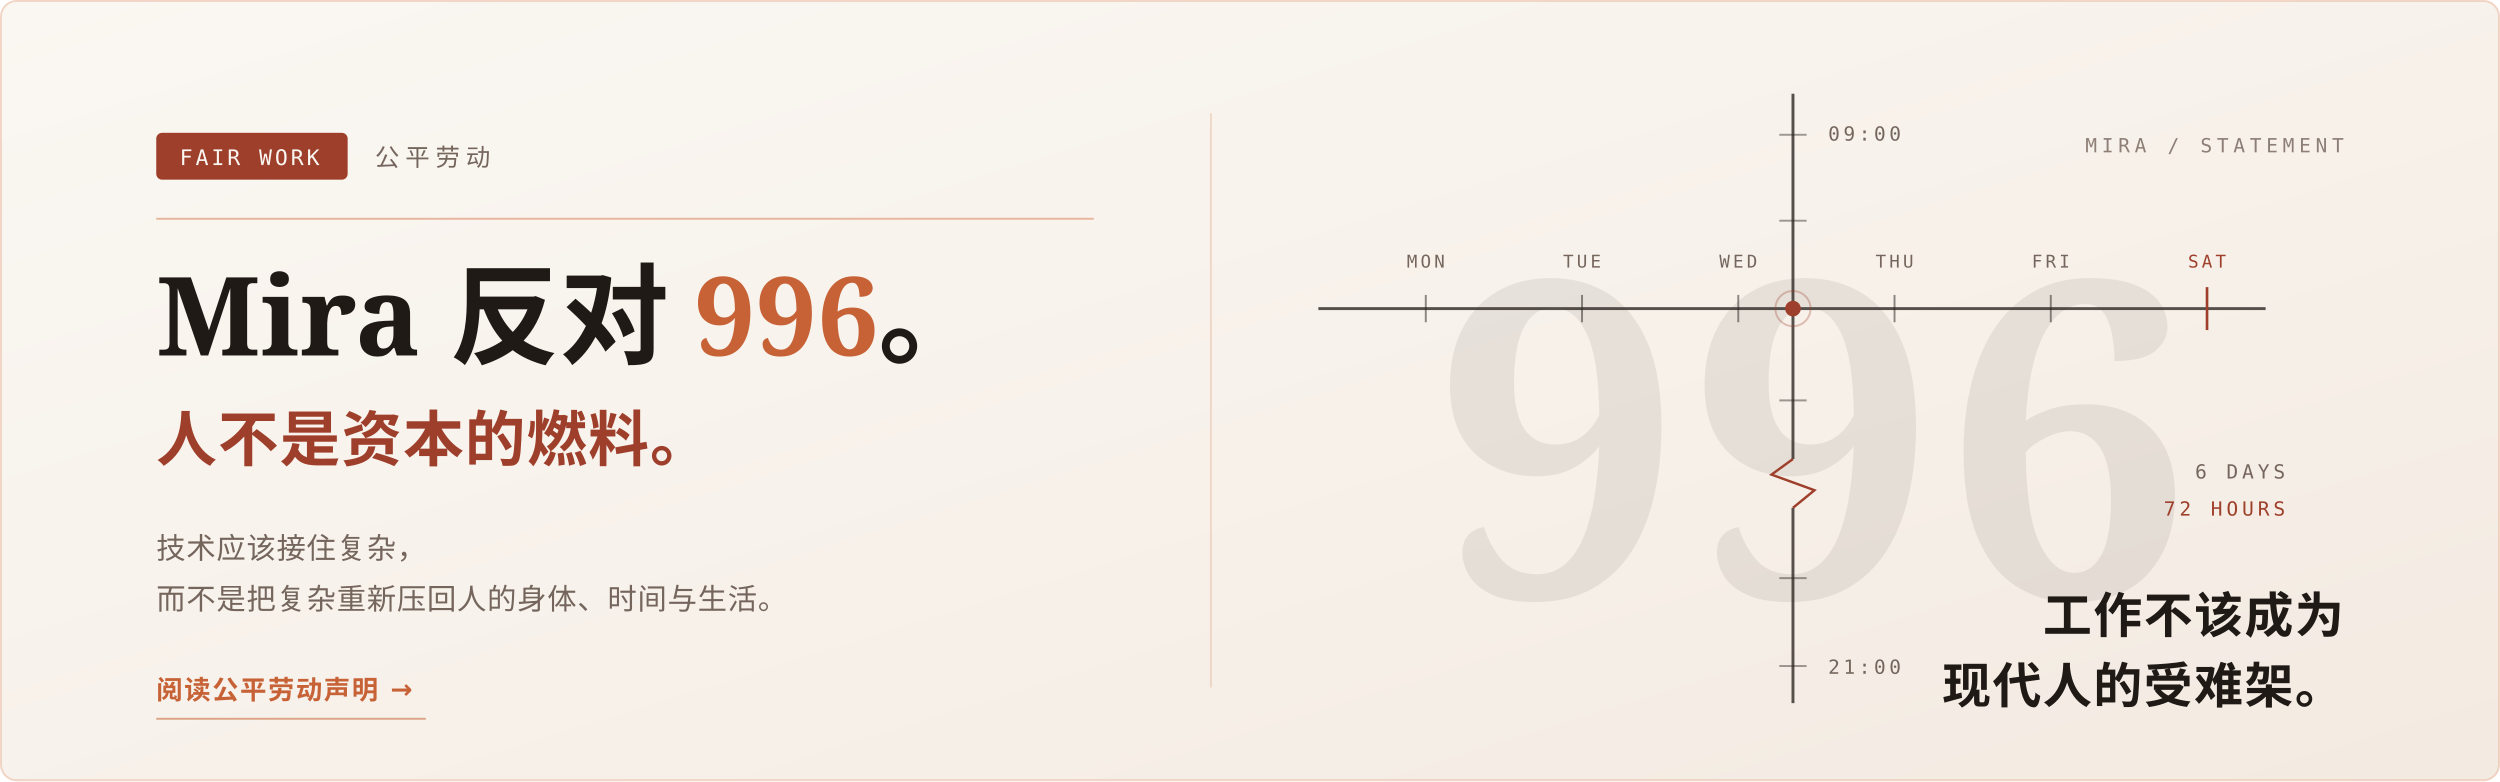
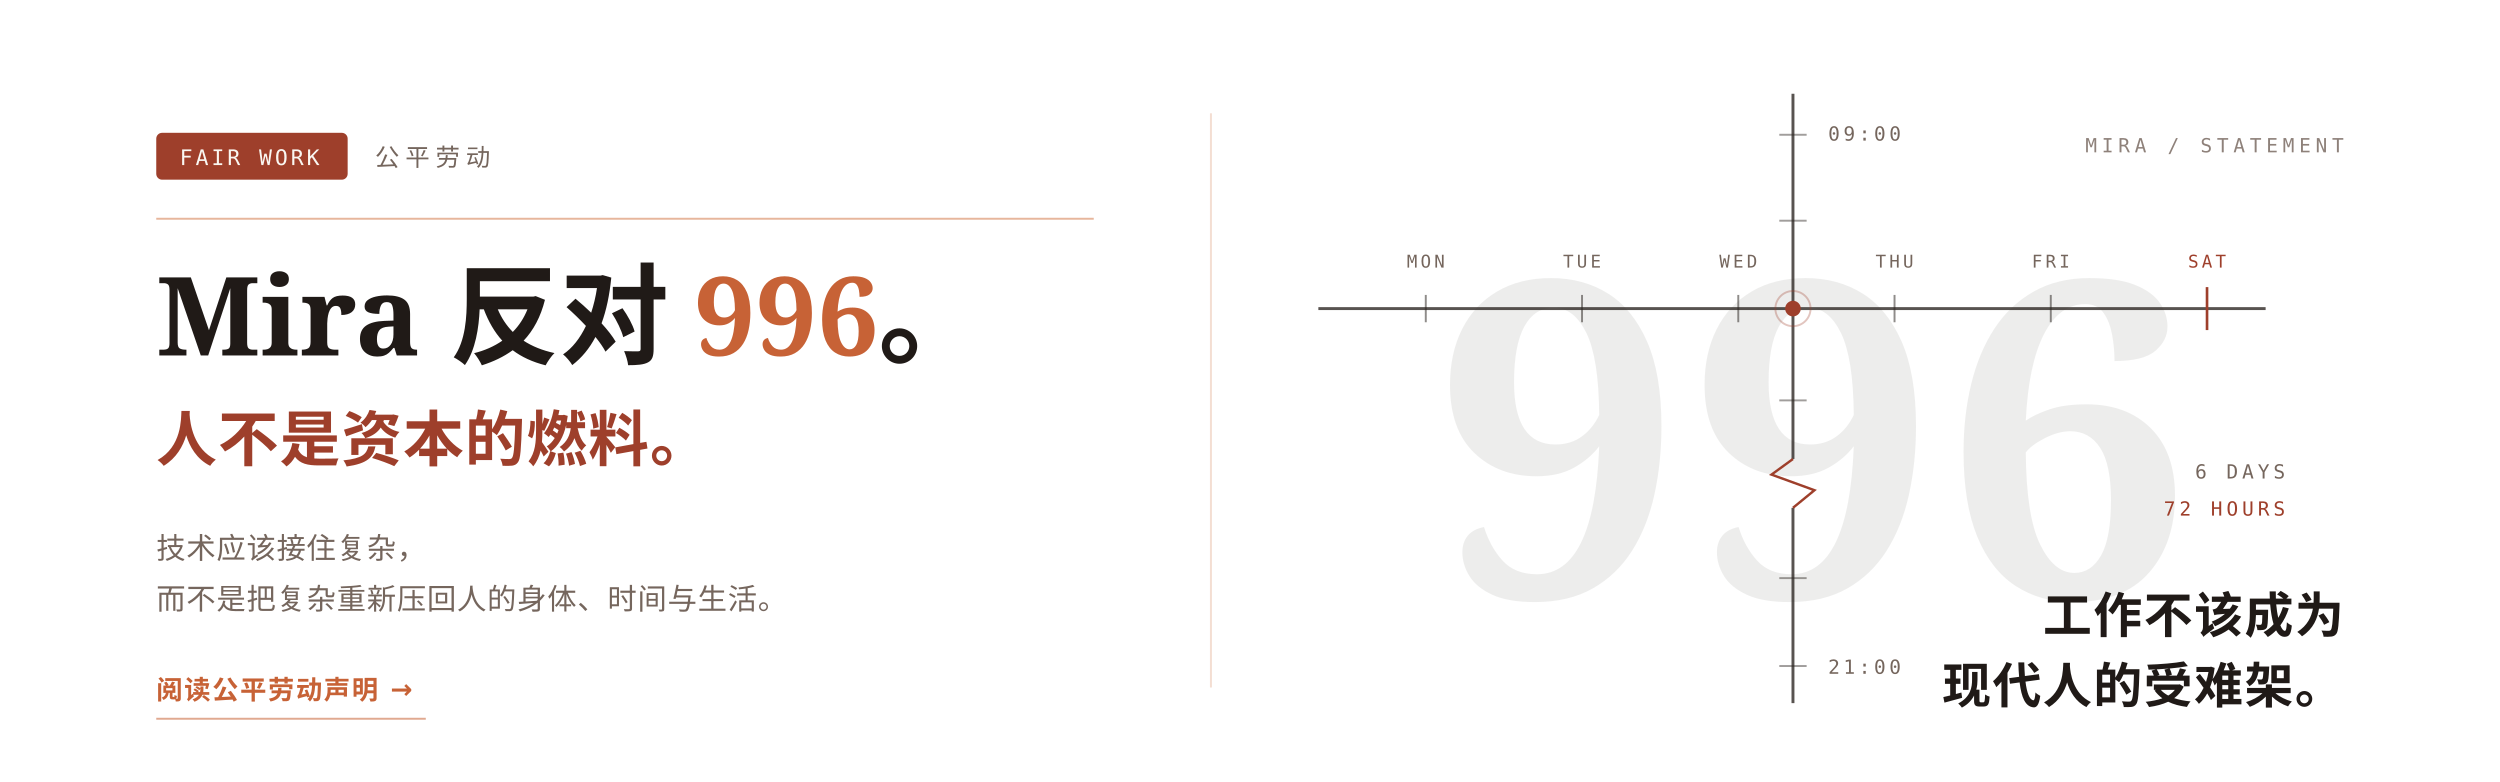
<svg xmlns="http://www.w3.org/2000/svg" viewBox="0 0 1280 400" width="1280" height="400" preserveAspectRatio="xMidYMid meet" role="img" aria-label="FAIR WORK / 公平劳动 — Mira 反对 996">
-   <defs>
-     <linearGradient id="paper" x1="0" y1="0" x2="1" y2="1">
-       <stop offset="0" stop-color="#FAF7F2" />
-       <stop offset="0.55" stop-color="#F7F1EA" />
-       <stop offset="1" stop-color="#F3EAE1" />
-     </linearGradient>
-     <clipPath id="panel">
-       <rect x="0.5" y="0.5" width="1279" height="399" rx="8" />
-     </clipPath>
-   </defs>
-   <rect x="0.5" y="0.5" width="1279" height="399" rx="8" fill="url(#paper)" />
-   <rect x="0.5" y="0.5" width="1279" height="399" rx="8" fill="none" stroke="#E7B69C" stroke-opacity="0.55" />
-   <g clip-path="url(#panel)">
+   <g>
    <line x1="620" y1="58" x2="620" y2="352" stroke="#E7B69C" stroke-opacity="0.45" stroke-width="1" />
    <text x="928" y="306" text-anchor="middle" font-family="Georgia, 'Noto Serif SC', 'Source Han Serif SC', serif" font-size="226" font-weight="700" letter-spacing="4" fill="#201A17" fill-opacity="0.08">996</text>
    <line x1="675" y1="158" x2="1160" y2="158" stroke="#2A231F" stroke-opacity="0.78" stroke-width="1.5" />
    <g stroke="#2A231F" stroke-opacity="0.52" stroke-width="1">
      <line x1="730" y1="151" x2="730" y2="165" />
      <line x1="810" y1="151" x2="810" y2="165" />
      <line x1="890" y1="151" x2="890" y2="165" />
      <line x1="970" y1="151" x2="970" y2="165" />
      <line x1="1050" y1="151" x2="1050" y2="165" />
    </g>
    <line x1="1130" y1="147" x2="1130" y2="169" stroke="#9E3F2B" stroke-width="1.35" />
    <g font-family="ui-monospace, SFMono-Regular, Menlo, monospace" font-size="9" letter-spacing="1.6" text-anchor="middle" fill="#75665D">
      <text x="730" y="137">MON</text>
      <text x="810" y="137">TUE</text>
      <text x="890" y="137">WED</text>
      <text x="970" y="137">THU</text>
      <text x="1050" y="137">FRI</text>
      <text x="1130" y="137" fill="#9E3F2B">SAT</text>
    </g>
    <line x1="918" y1="48" x2="918" y2="235" stroke="#2A231F" stroke-opacity="0.78" stroke-width="1.5" />
    <line x1="918" y1="260" x2="918" y2="360" stroke="#2A231F" stroke-opacity="0.78" stroke-width="1.5" />
    <path d="M918 235 L907 243 L929 251 L918 260" fill="none" stroke="#9E3F2B" stroke-width="1.25" />
    <g stroke="#2A231F" stroke-opacity="0.44" stroke-width="1">
      <line x1="911" y1="69" x2="925" y2="69" />
      <line x1="911" y1="113" x2="925" y2="113" />
      <line x1="911" y1="205" x2="925" y2="205" />
      <line x1="911" y1="296" x2="925" y2="296" />
      <line x1="911" y1="341" x2="925" y2="341" />
    </g>
    <circle cx="918" cy="158" r="4" fill="#9E3F2B" />
    <circle cx="918" cy="158" r="9" fill="none" stroke="#9E3F2B" stroke-opacity="0.30" stroke-width="1" />
    <g font-family="ui-monospace, SFMono-Regular, Menlo, monospace" font-size="10" letter-spacing="1.8" fill="#75665D">
      <text x="936" y="72">09:00</text>
      <text x="936" y="345">21:00</text>
    </g>
    <g font-family="ui-monospace, SFMono-Regular, Menlo, monospace" font-size="10" letter-spacing="2" text-anchor="end">
      <text x="1170" y="245" fill="#75665D">6 DAYS</text>
      <text x="1170" y="264" fill="#9E3F2B">72 HOURS</text>
    </g>
    <text x="1200" y="78" text-anchor="end" font-family="ui-monospace, SFMono-Regular, Menlo, monospace" font-size="10" letter-spacing="2.4" fill="#75665D" fill-opacity="0.82">MIRA / STATEMENT</text>
    <g font-family="Georgia, 'Noto Serif SC', 'Source Han Serif SC', serif" text-anchor="end" fill="#201A17">
      <text x="1200" y="324" font-size="25" font-weight="700" letter-spacing="0.8">工作不该成为</text>
      <text x="1200" y="360" font-size="25" font-weight="700" letter-spacing="0.8">现代人的受难架。</text>
    </g>
    <rect x="80" y="68" width="98" height="24" rx="3" fill="#9E3F2B" />
    <text x="92" y="84.5" font-family="ui-monospace, SFMono-Regular, Menlo, monospace" font-size="11" letter-spacing="1.5" fill="#FAF7F2">FAIR WORK</text>
    <text x="192" y="85" font-family="'Noto Sans SC', 'PingFang SC', sans-serif" font-size="12.5" letter-spacing="3" fill="#75665D">公平劳动</text>
    <line x1="80" y1="112" x2="560" y2="112" stroke="#E7B69C" />
    <text x="80" y="182" font-family="Georgia, 'Noto Serif SC', 'Source Han Serif SC', serif" font-size="56" font-weight="700" letter-spacing="0.2" fill="#201A17">Mira 反对 <tspan fill="#C76236">996</tspan>。</text>
    <text x="80" y="236" font-family="Georgia, 'Noto Serif SC', 'Source Han Serif SC', serif" font-size="31" font-weight="700" letter-spacing="0.6" fill="#9E3F2B">人不是资本的燃料。</text>
    <g font-family="'Noto Sans SC', 'PingFang SC', sans-serif" font-size="15" letter-spacing="0.4" fill="#75665D">
      <text x="80" y="286">技术应该接住复杂，</text>
      <text x="80" y="312">而不是把复杂重新压回人的身体、时间与生活。</text>
    </g>
    <a href="https://github.com/uichat-mira/.github/blob/main/FAIR-WORK.md" target="_blank" rel="noopener noreferrer" aria-label="阅读公平劳动声明">
      <rect x="68" y="334" width="176" height="48" rx="6" fill="#000" fill-opacity="0" pointer-events="all" />
      <text x="80" y="358" font-family="'Noto Sans SC', 'PingFang SC', sans-serif" font-size="13.5" font-weight="600" letter-spacing="0.8" fill="#C76236" style="cursor:pointer">阅读公平劳动声明 →</text>
      <line x1="80" y1="368" x2="218" y2="368" stroke="#C76236" stroke-opacity="0.55" />
    </a>
  </g>
</svg>
